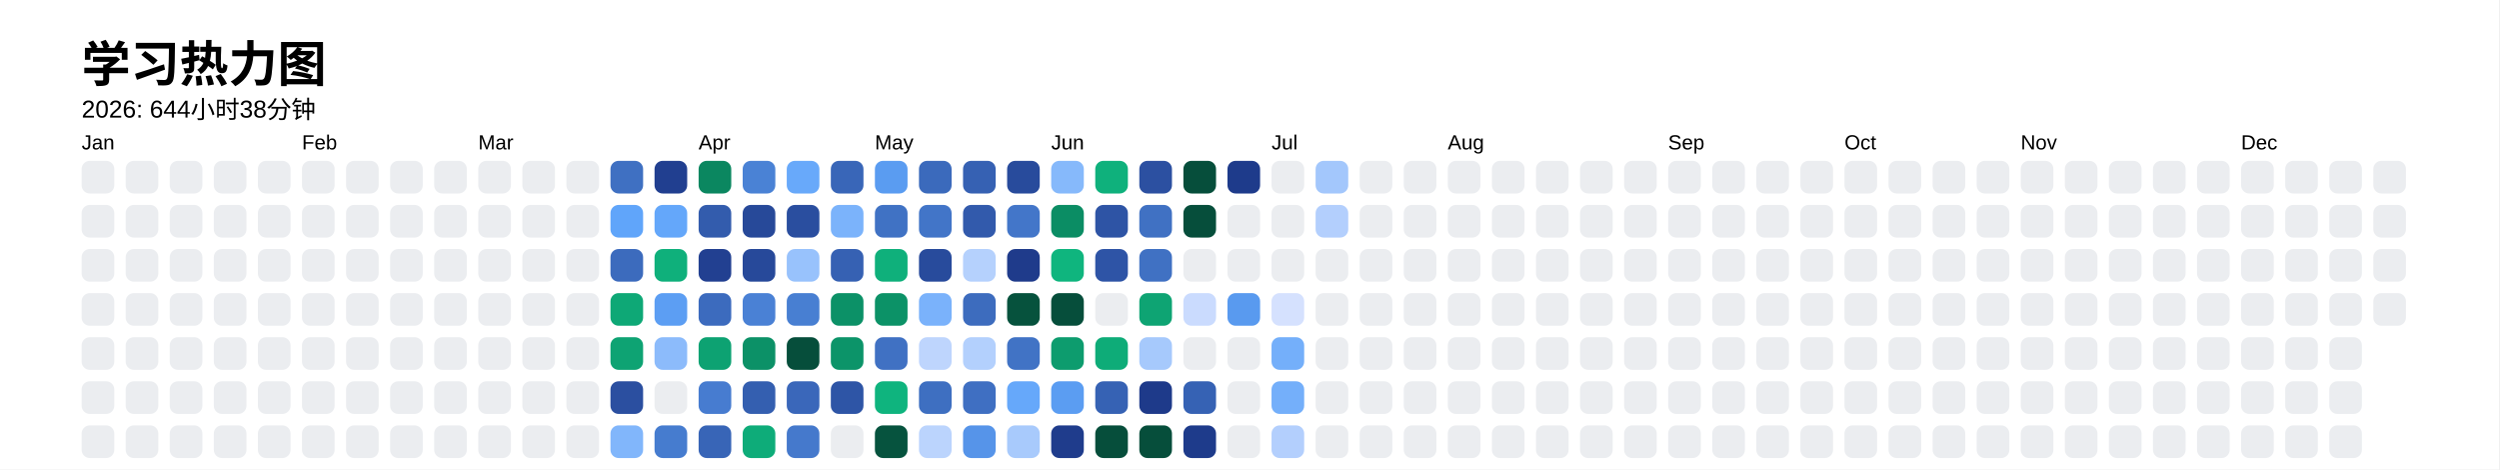
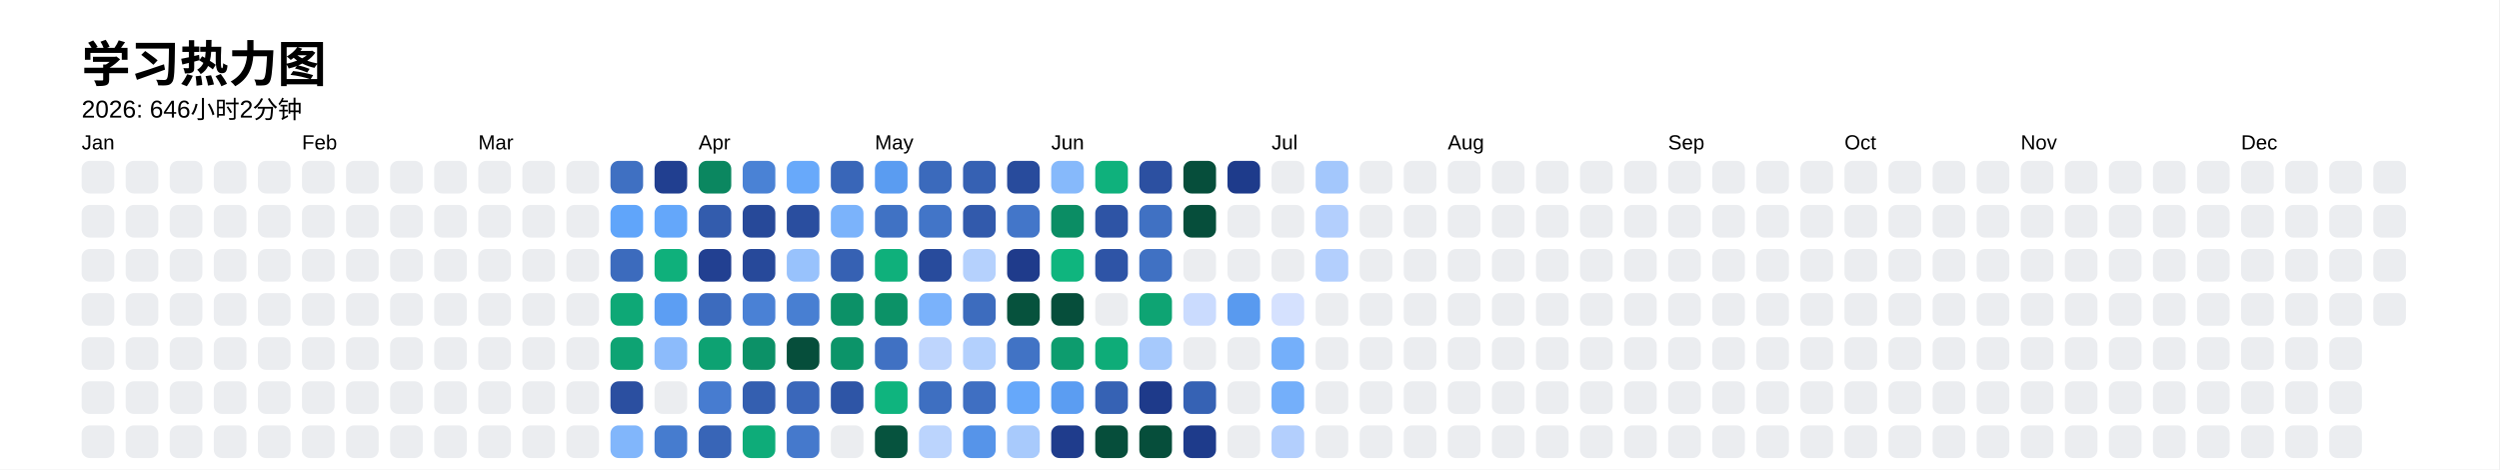
<svg xmlns="http://www.w3.org/2000/svg" style="background-color:white;" baseProfile="full" height="57.5mm" version="1.1" viewBox="0,0,306.2,57.5" width="306.2mm">
  <defs />
  <rect fill="#FFFFFF" height="57.5" width="306.2" x="0" y="0" />
  <text fill="#000000" style="font-size:6px; font-family:Arial; font-weight:bold;" x="10" y="10">学习热力图</text>
-   <text fill="#000000" style="font-size:3px; font-family:Arial;" x="10" y="14.4">2026: 644小时38分钟</text>
+   <text fill="#000000" style="font-size:3px; font-family:Arial;" x="10" y="14.4">2026: 646小时2分钟</text>
  <text fill="#000000" style="font-size:2.5px; font-family:Arial" x="10" y="18.3">Jan</text>
  <rect fill="#ebedf0" height="4" rx="1" ry="1" width="4" x="10" y="19.7" />
  <rect fill="#ebedf0" height="4" rx="1" ry="1" width="4" x="10" y="25.1" />
  <rect fill="#ebedf0" height="4" rx="1" ry="1" width="4" x="10" y="30.5" />
  <rect fill="#ebedf0" height="4" rx="1" ry="1" width="4" x="10" y="35.9" />
  <rect fill="#ebedf0" height="4" rx="1" ry="1" width="4" x="10" y="41.3" />
  <rect fill="#ebedf0" height="4" rx="1" ry="1" width="4" x="10" y="46.7" />
  <rect fill="#ebedf0" height="4" rx="1" ry="1" width="4" x="10" y="52.1" />
  <rect fill="#ebedf0" height="4" rx="1" ry="1" width="4" x="15.4" y="19.7" />
  <rect fill="#ebedf0" height="4" rx="1" ry="1" width="4" x="15.4" y="25.1" />
  <rect fill="#ebedf0" height="4" rx="1" ry="1" width="4" x="15.4" y="30.5" />
  <rect fill="#ebedf0" height="4" rx="1" ry="1" width="4" x="15.4" y="35.9" />
  <rect fill="#ebedf0" height="4" rx="1" ry="1" width="4" x="15.4" y="41.3" />
  <rect fill="#ebedf0" height="4" rx="1" ry="1" width="4" x="15.4" y="46.7" />
  <rect fill="#ebedf0" height="4" rx="1" ry="1" width="4" x="15.4" y="52.1" />
  <rect fill="#ebedf0" height="4" rx="1" ry="1" width="4" x="20.8" y="19.7" />
  <rect fill="#ebedf0" height="4" rx="1" ry="1" width="4" x="20.8" y="25.1" />
  <rect fill="#ebedf0" height="4" rx="1" ry="1" width="4" x="20.8" y="30.5" />
  <rect fill="#ebedf0" height="4" rx="1" ry="1" width="4" x="20.8" y="35.9" />
  <rect fill="#ebedf0" height="4" rx="1" ry="1" width="4" x="20.8" y="41.3" />
  <rect fill="#ebedf0" height="4" rx="1" ry="1" width="4" x="20.8" y="46.7" />
  <rect fill="#ebedf0" height="4" rx="1" ry="1" width="4" x="20.8" y="52.1" />
  <rect fill="#ebedf0" height="4" rx="1" ry="1" width="4" x="26.2" y="19.7" />
  <rect fill="#ebedf0" height="4" rx="1" ry="1" width="4" x="26.2" y="25.1" />
  <rect fill="#ebedf0" height="4" rx="1" ry="1" width="4" x="26.2" y="30.5" />
  <rect fill="#ebedf0" height="4" rx="1" ry="1" width="4" x="26.2" y="35.9" />
  <rect fill="#ebedf0" height="4" rx="1" ry="1" width="4" x="26.2" y="41.3" />
  <rect fill="#ebedf0" height="4" rx="1" ry="1" width="4" x="26.2" y="46.7" />
  <rect fill="#ebedf0" height="4" rx="1" ry="1" width="4" x="26.2" y="52.1" />
  <rect fill="#ebedf0" height="4" rx="1" ry="1" width="4" x="31.6" y="19.7" />
  <rect fill="#ebedf0" height="4" rx="1" ry="1" width="4" x="31.6" y="25.1" />
  <rect fill="#ebedf0" height="4" rx="1" ry="1" width="4" x="31.6" y="30.5" />
  <rect fill="#ebedf0" height="4" rx="1" ry="1" width="4" x="31.6" y="35.9" />
  <rect fill="#ebedf0" height="4" rx="1" ry="1" width="4" x="31.6" y="41.3" />
  <rect fill="#ebedf0" height="4" rx="1" ry="1" width="4" x="31.6" y="46.7" />
  <rect fill="#ebedf0" height="4" rx="1" ry="1" width="4" x="31.6" y="52.1" />
  <text fill="#000000" style="font-size:2.5px; font-family:Arial" x="37.0" y="18.3">Feb</text>
  <rect fill="#ebedf0" height="4" rx="1" ry="1" width="4" x="37.0" y="19.7" />
  <rect fill="#ebedf0" height="4" rx="1" ry="1" width="4" x="37.0" y="25.1" />
  <rect fill="#ebedf0" height="4" rx="1" ry="1" width="4" x="37.0" y="30.5" />
  <rect fill="#ebedf0" height="4" rx="1" ry="1" width="4" x="37.0" y="35.9" />
  <rect fill="#ebedf0" height="4" rx="1" ry="1" width="4" x="37.0" y="41.3" />
  <rect fill="#ebedf0" height="4" rx="1" ry="1" width="4" x="37.0" y="46.7" />
  <rect fill="#ebedf0" height="4" rx="1" ry="1" width="4" x="37.0" y="52.1" />
  <rect fill="#ebedf0" height="4" rx="1" ry="1" width="4" x="42.4" y="19.7" />
  <rect fill="#ebedf0" height="4" rx="1" ry="1" width="4" x="42.4" y="25.1" />
  <rect fill="#ebedf0" height="4" rx="1" ry="1" width="4" x="42.4" y="30.5" />
  <rect fill="#ebedf0" height="4" rx="1" ry="1" width="4" x="42.4" y="35.9" />
  <rect fill="#ebedf0" height="4" rx="1" ry="1" width="4" x="42.4" y="41.3" />
  <rect fill="#ebedf0" height="4" rx="1" ry="1" width="4" x="42.4" y="46.7" />
  <rect fill="#ebedf0" height="4" rx="1" ry="1" width="4" x="42.4" y="52.1" />
  <rect fill="#ebedf0" height="4" rx="1" ry="1" width="4" x="47.8" y="19.7" />
  <rect fill="#ebedf0" height="4" rx="1" ry="1" width="4" x="47.8" y="25.1" />
  <rect fill="#ebedf0" height="4" rx="1" ry="1" width="4" x="47.8" y="30.5" />
  <rect fill="#ebedf0" height="4" rx="1" ry="1" width="4" x="47.8" y="35.9" />
  <rect fill="#ebedf0" height="4" rx="1" ry="1" width="4" x="47.8" y="41.3" />
  <rect fill="#ebedf0" height="4" rx="1" ry="1" width="4" x="47.8" y="46.7" />
  <rect fill="#ebedf0" height="4" rx="1" ry="1" width="4" x="47.8" y="52.1" />
  <rect fill="#ebedf0" height="4" rx="1" ry="1" width="4" x="53.2" y="19.7" />
  <rect fill="#ebedf0" height="4" rx="1" ry="1" width="4" x="53.2" y="25.1" />
  <rect fill="#ebedf0" height="4" rx="1" ry="1" width="4" x="53.2" y="30.5" />
  <rect fill="#ebedf0" height="4" rx="1" ry="1" width="4" x="53.2" y="35.9" />
  <rect fill="#ebedf0" height="4" rx="1" ry="1" width="4" x="53.2" y="41.3" />
  <rect fill="#ebedf0" height="4" rx="1" ry="1" width="4" x="53.2" y="46.7" />
  <rect fill="#ebedf0" height="4" rx="1" ry="1" width="4" x="53.2" y="52.1" />
  <text fill="#000000" style="font-size:2.5px; font-family:Arial" x="58.6" y="18.3">Mar</text>
  <rect fill="#ebedf0" height="4" rx="1" ry="1" width="4" x="58.6" y="19.7" />
  <rect fill="#ebedf0" height="4" rx="1" ry="1" width="4" x="58.6" y="25.1" />
  <rect fill="#ebedf0" height="4" rx="1" ry="1" width="4" x="58.6" y="30.5" />
  <rect fill="#ebedf0" height="4" rx="1" ry="1" width="4" x="58.6" y="35.9" />
  <rect fill="#ebedf0" height="4" rx="1" ry="1" width="4" x="58.6" y="41.3" />
  <rect fill="#ebedf0" height="4" rx="1" ry="1" width="4" x="58.6" y="46.7" />
  <rect fill="#ebedf0" height="4" rx="1" ry="1" width="4" x="58.6" y="52.1" />
  <rect fill="#ebedf0" height="4" rx="1" ry="1" width="4" x="64" y="19.7" />
  <rect fill="#ebedf0" height="4" rx="1" ry="1" width="4" x="64" y="25.1" />
  <rect fill="#ebedf0" height="4" rx="1" ry="1" width="4" x="64" y="30.5" />
  <rect fill="#ebedf0" height="4" rx="1" ry="1" width="4" x="64" y="35.9" />
  <rect fill="#ebedf0" height="4" rx="1" ry="1" width="4" x="64" y="41.3" />
  <rect fill="#ebedf0" height="4" rx="1" ry="1" width="4" x="64" y="46.7" />
  <rect fill="#ebedf0" height="4" rx="1" ry="1" width="4" x="64" y="52.1" />
  <rect fill="#ebedf0" height="4" rx="1" ry="1" width="4" x="69.4" y="19.7" />
  <rect fill="#ebedf0" height="4" rx="1" ry="1" width="4" x="69.4" y="25.1" />
  <rect fill="#ebedf0" height="4" rx="1" ry="1" width="4" x="69.4" y="30.5" />
  <rect fill="#ebedf0" height="4" rx="1" ry="1" width="4" x="69.4" y="35.9" />
  <rect fill="#ebedf0" height="4" rx="1" ry="1" width="4" x="69.4" y="41.3" />
  <rect fill="#ebedf0" height="4" rx="1" ry="1" width="4" x="69.4" y="46.7" />
  <rect fill="#ebedf0" height="4" rx="1" ry="1" width="4" x="69.4" y="52.1" />
  <rect fill="#3f70c2" height="4" rx="1" ry="1" width="4" x="74.8" y="19.7" />
  <rect fill="#60a5fa" height="4" rx="1" ry="1" width="4" x="74.8" y="25.1" />
  <rect fill="#3c6bbd" height="4" rx="1" ry="1" width="4" x="74.8" y="30.5" />
  <rect fill="#0ea876" height="4" rx="1" ry="1" width="4" x="74.8" y="35.9" />
  <rect fill="#0ea373" height="4" rx="1" ry="1" width="4" x="74.8" y="41.3" />
  <rect fill="#2b4fa0" height="4" rx="1" ry="1" width="4" x="74.8" y="46.7" />
  <rect fill="#81b6fb" height="4" rx="1" ry="1" width="4" x="74.8" y="52.1" />
  <rect fill="#213f90" height="4" rx="1" ry="1" width="4" x="80.2" y="19.7" />
  <rect fill="#64a7fa" height="4" rx="1" ry="1" width="4" x="80.2" y="25.1" />
  <rect fill="#0fb07b" height="4" rx="1" ry="1" width="4" x="80.2" y="30.5" />
  <rect fill="#5c9ef3" height="4" rx="1" ry="1" width="4" x="80.2" y="35.9" />
  <rect fill="#8cbbfb" height="4" rx="1" ry="1" width="4" x="80.2" y="41.3" />
  <rect fill="#ebedf0" height="4" rx="1" ry="1" width="4" x="80.2" y="46.7" />
  <rect fill="#467ccf" height="4" rx="1" ry="1" width="4" x="80.2" y="52.1" />
  <text fill="#000000" style="font-size:2.5px; font-family:Arial" x="85.6" y="18.3">Apr</text>
  <rect fill="#0b8760" height="4" rx="1" ry="1" width="4" x="85.6" y="19.7" />
  <rect fill="#335cad" height="4" rx="1" ry="1" width="4" x="85.6" y="25.1" />
  <rect fill="#224091" height="4" rx="1" ry="1" width="4" x="85.6" y="30.5" />
  <rect fill="#3c6bbe" height="4" rx="1" ry="1" width="4" x="85.6" y="35.9" />
  <rect fill="#0da272" height="4" rx="1" ry="1" width="4" x="85.6" y="41.3" />
  <rect fill="#477cd0" height="4" rx="1" ry="1" width="4" x="85.6" y="46.7" />
  <rect fill="#3865b7" height="4" rx="1" ry="1" width="4" x="85.6" y="52.1" />
  <rect fill="#4a82d5" height="4" rx="1" ry="1" width="4" x="91" y="19.7" />
  <rect fill="#274999" height="4" rx="1" ry="1" width="4" x="91" y="25.1" />
  <rect fill="#27499a" height="4" rx="1" ry="1" width="4" x="91" y="30.5" />
  <rect fill="#4a81d5" height="4" rx="1" ry="1" width="4" x="91" y="35.9" />
  <rect fill="#0c9167" height="4" rx="1" ry="1" width="4" x="91" y="41.3" />
  <rect fill="#345fb0" height="4" rx="1" ry="1" width="4" x="91" y="46.7" />
  <rect fill="#0eac79" height="4" rx="1" ry="1" width="4" x="91" y="52.1" />
  <rect fill="#68a9fa" height="4" rx="1" ry="1" width="4" x="96.4" y="19.7" />
  <rect fill="#2a4e9f" height="4" rx="1" ry="1" width="4" x="96.4" y="25.1" />
  <rect fill="#98c2fc" height="4" rx="1" ry="1" width="4" x="96.4" y="30.5" />
  <rect fill="#487fd2" height="4" rx="1" ry="1" width="4" x="96.4" y="35.9" />
  <rect fill="#064e3b" height="4" rx="1" ry="1" width="4" x="96.4" y="41.3" />
  <rect fill="#3a67ba" height="4" rx="1" ry="1" width="4" x="96.4" y="46.7" />
  <rect fill="#4579cc" height="4" rx="1" ry="1" width="4" x="96.4" y="52.1" />
  <rect fill="#3966b8" height="4" rx="1" ry="1" width="4" x="101.8" y="19.7" />
  <rect fill="#7bb3fb" height="4" rx="1" ry="1" width="4" x="101.8" y="25.1" />
  <rect fill="#3661b3" height="4" rx="1" ry="1" width="4" x="101.8" y="30.5" />
  <rect fill="#0c9167" height="4" rx="1" ry="1" width="4" x="101.8" y="35.9" />
  <rect fill="#0c9469" height="4" rx="1" ry="1" width="4" x="101.8" y="41.3" />
  <rect fill="#2e55a6" height="4" rx="1" ry="1" width="4" x="101.8" y="46.7" />
  <rect fill="#ebedf0" height="4" rx="1" ry="1" width="4" x="101.8" y="52.1" />
  <text fill="#000000" style="font-size:2.5px; font-family:Arial" x="107.2" y="18.3">May</text>
  <rect fill="#5a9cf1" height="4" rx="1" ry="1" width="4" x="107.2" y="19.7" />
  <rect fill="#4072c4" height="4" rx="1" ry="1" width="4" x="107.2" y="25.1" />
  <rect fill="#0fb07b" height="4" rx="1" ry="1" width="4" x="107.2" y="30.5" />
  <rect fill="#0c9267" height="4" rx="1" ry="1" width="4" x="107.2" y="35.9" />
  <rect fill="#4071c3" height="4" rx="1" ry="1" width="4" x="107.2" y="41.3" />
  <rect fill="#0fb47e" height="4" rx="1" ry="1" width="4" x="107.2" y="46.7" />
  <rect fill="#06533e" height="4" rx="1" ry="1" width="4" x="107.2" y="52.1" />
  <rect fill="#3b6abc" height="4" rx="1" ry="1" width="4" x="112.6" y="19.7" />
  <rect fill="#4275c8" height="4" rx="1" ry="1" width="4" x="112.6" y="25.1" />
  <rect fill="#284b9c" height="4" rx="1" ry="1" width="4" x="112.6" y="30.5" />
  <rect fill="#7ab2fb" height="4" rx="1" ry="1" width="4" x="112.6" y="35.9" />
  <rect fill="#bed5fd" height="4" rx="1" ry="1" width="4" x="112.6" y="41.3" />
  <rect fill="#3e6fc1" height="4" rx="1" ry="1" width="4" x="112.6" y="46.7" />
  <rect fill="#bbd4fd" height="4" rx="1" ry="1" width="4" x="112.6" y="52.1" />
  <rect fill="#3661b3" height="4" rx="1" ry="1" width="4" x="118" y="19.7" />
  <rect fill="#325aac" height="4" rx="1" ry="1" width="4" x="118" y="25.1" />
  <rect fill="#b5d1fd" height="4" rx="1" ry="1" width="4" x="118" y="30.5" />
  <rect fill="#3d6cbe" height="4" rx="1" ry="1" width="4" x="118" y="35.9" />
  <rect fill="#b3d0fd" height="4" rx="1" ry="1" width="4" x="118" y="41.3" />
  <rect fill="#3f6fc2" height="4" rx="1" ry="1" width="4" x="118" y="46.7" />
  <rect fill="#5694e9" height="4" rx="1" ry="1" width="4" x="118" y="52.1" />
  <rect fill="#284b9c" height="4" rx="1" ry="1" width="4" x="123.4" y="19.7" />
  <rect fill="#4376c9" height="4" rx="1" ry="1" width="4" x="123.4" y="25.1" />
  <rect fill="#1f3b8b" height="4" rx="1" ry="1" width="4" x="123.4" y="30.5" />
  <rect fill="#06523d" height="4" rx="1" ry="1" width="4" x="123.4" y="35.9" />
  <rect fill="#4173c5" height="4" rx="1" ry="1" width="4" x="123.4" y="41.3" />
  <rect fill="#66a8fa" height="4" rx="1" ry="1" width="4" x="123.4" y="46.7" />
  <rect fill="#a8cafc" height="4" rx="1" ry="1" width="4" x="123.4" y="52.1" />
  <text fill="#000000" style="font-size:2.5px; font-family:Arial" x="128.8" y="18.3">Jun</text>
  <rect fill="#86b9fb" height="4" rx="1" ry="1" width="4" x="128.8" y="19.7" />
  <rect fill="#0b8d64" height="4" rx="1" ry="1" width="4" x="128.8" y="25.1" />
  <rect fill="#0fb57e" height="4" rx="1" ry="1" width="4" x="128.8" y="30.5" />
  <rect fill="#064e3b" height="4" rx="1" ry="1" width="4" x="128.8" y="35.9" />
  <rect fill="#0d9c6e" height="4" rx="1" ry="1" width="4" x="128.8" y="41.3" />
  <rect fill="#5b9df2" height="4" rx="1" ry="1" width="4" x="128.8" y="46.7" />
  <rect fill="#1f3c8c" height="4" rx="1" ry="1" width="4" x="128.8" y="52.1" />
  <rect fill="#0fb17c" height="4" rx="1" ry="1" width="4" x="134.2" y="19.7" />
  <rect fill="#2e54a5" height="4" rx="1" ry="1" width="4" x="134.2" y="25.1" />
  <rect fill="#2e54a6" height="4" rx="1" ry="1" width="4" x="134.2" y="30.5" />
  <rect fill="#ebedf0" height="4" rx="1" ry="1" width="4" x="134.2" y="35.9" />
  <rect fill="#0eac78" height="4" rx="1" ry="1" width="4" x="134.2" y="41.3" />
  <rect fill="#3662b4" height="4" rx="1" ry="1" width="4" x="134.2" y="46.7" />
  <rect fill="#064e3b" height="4" rx="1" ry="1" width="4" x="134.2" y="52.1" />
  <rect fill="#2c50a1" height="4" rx="1" ry="1" width="4" x="139.6" y="19.7" />
  <rect fill="#4071c3" height="4" rx="1" ry="1" width="4" x="139.6" y="25.1" />
  <rect fill="#4071c3" height="4" rx="1" ry="1" width="4" x="139.6" y="30.5" />
  <rect fill="#0ea473" height="4" rx="1" ry="1" width="4" x="139.6" y="35.9" />
  <rect fill="#a6c9fc" height="4" rx="1" ry="1" width="4" x="139.6" y="41.3" />
  <rect fill="#1e3a8a" height="4" rx="1" ry="1" width="4" x="139.6" y="46.7" />
  <rect fill="#064e3b" height="4" rx="1" ry="1" width="4" x="139.6" y="52.1" />
  <rect fill="#064e3b" height="4" rx="1" ry="1" width="4" x="145" y="19.7" />
  <rect fill="#064e3b" height="4" rx="1" ry="1" width="4" x="145" y="25.1" />
  <rect fill="#ebedf0" height="4" rx="1" ry="1" width="4" x="145" y="30.5" />
  <rect fill="#cadbfe" height="4" rx="1" ry="1" width="4" x="145" y="35.9" />
  <rect fill="#ebedf0" height="4" rx="1" ry="1" width="4" x="145" y="41.3" />
  <rect fill="#3662b4" height="4" rx="1" ry="1" width="4" x="145" y="46.7" />
  <rect fill="#1e3b8b" height="4" rx="1" ry="1" width="4" x="145" y="52.1" />
  <rect fill="#1e3b8b" height="4" rx="1" ry="1" width="4" x="150.4" y="19.7" />
  <rect fill="#ebedf0" height="4" rx="1" ry="1" width="4" x="150.4" y="25.1" />
  <rect fill="#ebedf0" height="4" rx="1" ry="1" width="4" x="150.4" y="30.5" />
  <rect fill="#599aef" height="4" rx="1" ry="1" width="4" x="150.4" y="35.9" />
  <rect fill="#ebedf0" height="4" rx="1" ry="1" width="4" x="150.4" y="41.3" />
  <rect fill="#ebedf0" height="4" rx="1" ry="1" width="4" x="150.4" y="46.7" />
  <rect fill="#ebedf0" height="4" rx="1" ry="1" width="4" x="150.4" y="52.1" />
  <text fill="#000000" style="font-size:2.5px; font-family:Arial" x="155.8" y="18.3">Jul</text>
  <rect fill="#ebedf0" height="4" rx="1" ry="1" width="4" x="155.8" y="19.7" />
  <rect fill="#ebedf0" height="4" rx="1" ry="1" width="4" x="155.8" y="25.1" />
  <rect fill="#ebedf0" height="4" rx="1" ry="1" width="4" x="155.8" y="30.5" />
  <rect fill="#d5e1fe" height="4" rx="1" ry="1" width="4" x="155.8" y="35.9" />
  <rect fill="#74affa" height="4" rx="1" ry="1" width="4" x="155.8" y="41.3" />
  <rect fill="#74affa" height="4" rx="1" ry="1" width="4" x="155.8" y="46.7" />
  <rect fill="#b3cffd" height="4" rx="1" ry="1" width="4" x="155.8" y="52.1" />
  <rect fill="#a3c7fc" height="4" rx="1" ry="1" width="4" x="161.2" y="19.7" />
  <rect fill="#b3cffd" height="4" rx="1" ry="1" width="4" x="161.2" y="25.1" />
-   <rect fill="#ebedf0" height="4" rx="1" ry="1" width="4" x="161.2" y="30.5" />
+   <rect fill="#b3cffd" height="4" rx="1" ry="1" width="4" x="161.2" y="30.5" />
  <rect fill="#ebedf0" height="4" rx="1" ry="1" width="4" x="161.2" y="35.9" />
  <rect fill="#ebedf0" height="4" rx="1" ry="1" width="4" x="161.2" y="41.3" />
  <rect fill="#ebedf0" height="4" rx="1" ry="1" width="4" x="161.2" y="46.7" />
  <rect fill="#ebedf0" height="4" rx="1" ry="1" width="4" x="161.2" y="52.1" />
  <rect fill="#ebedf0" height="4" rx="1" ry="1" width="4" x="166.6" y="19.7" />
  <rect fill="#ebedf0" height="4" rx="1" ry="1" width="4" x="166.6" y="25.1" />
  <rect fill="#ebedf0" height="4" rx="1" ry="1" width="4" x="166.6" y="30.5" />
  <rect fill="#ebedf0" height="4" rx="1" ry="1" width="4" x="166.6" y="35.9" />
  <rect fill="#ebedf0" height="4" rx="1" ry="1" width="4" x="166.6" y="41.3" />
  <rect fill="#ebedf0" height="4" rx="1" ry="1" width="4" x="166.6" y="46.7" />
  <rect fill="#ebedf0" height="4" rx="1" ry="1" width="4" x="166.6" y="52.1" />
  <rect fill="#ebedf0" height="4" rx="1" ry="1" width="4" x="172" y="19.7" />
  <rect fill="#ebedf0" height="4" rx="1" ry="1" width="4" x="172" y="25.1" />
  <rect fill="#ebedf0" height="4" rx="1" ry="1" width="4" x="172" y="30.5" />
  <rect fill="#ebedf0" height="4" rx="1" ry="1" width="4" x="172" y="35.9" />
  <rect fill="#ebedf0" height="4" rx="1" ry="1" width="4" x="172" y="41.3" />
  <rect fill="#ebedf0" height="4" rx="1" ry="1" width="4" x="172" y="46.7" />
  <rect fill="#ebedf0" height="4" rx="1" ry="1" width="4" x="172" y="52.1" />
  <text fill="#000000" style="font-size:2.5px; font-family:Arial" x="177.4" y="18.3">Aug</text>
  <rect fill="#ebedf0" height="4" rx="1" ry="1" width="4" x="177.4" y="19.7" />
  <rect fill="#ebedf0" height="4" rx="1" ry="1" width="4" x="177.4" y="25.1" />
  <rect fill="#ebedf0" height="4" rx="1" ry="1" width="4" x="177.4" y="30.5" />
  <rect fill="#ebedf0" height="4" rx="1" ry="1" width="4" x="177.4" y="35.9" />
  <rect fill="#ebedf0" height="4" rx="1" ry="1" width="4" x="177.4" y="41.3" />
  <rect fill="#ebedf0" height="4" rx="1" ry="1" width="4" x="177.4" y="46.7" />
  <rect fill="#ebedf0" height="4" rx="1" ry="1" width="4" x="177.4" y="52.1" />
  <rect fill="#ebedf0" height="4" rx="1" ry="1" width="4" x="182.8" y="19.7" />
  <rect fill="#ebedf0" height="4" rx="1" ry="1" width="4" x="182.8" y="25.1" />
  <rect fill="#ebedf0" height="4" rx="1" ry="1" width="4" x="182.8" y="30.5" />
  <rect fill="#ebedf0" height="4" rx="1" ry="1" width="4" x="182.8" y="35.9" />
  <rect fill="#ebedf0" height="4" rx="1" ry="1" width="4" x="182.8" y="41.3" />
  <rect fill="#ebedf0" height="4" rx="1" ry="1" width="4" x="182.8" y="46.7" />
  <rect fill="#ebedf0" height="4" rx="1" ry="1" width="4" x="182.8" y="52.1" />
  <rect fill="#ebedf0" height="4" rx="1" ry="1" width="4" x="188.2" y="19.7" />
  <rect fill="#ebedf0" height="4" rx="1" ry="1" width="4" x="188.2" y="25.1" />
  <rect fill="#ebedf0" height="4" rx="1" ry="1" width="4" x="188.2" y="30.5" />
  <rect fill="#ebedf0" height="4" rx="1" ry="1" width="4" x="188.2" y="35.9" />
  <rect fill="#ebedf0" height="4" rx="1" ry="1" width="4" x="188.2" y="41.3" />
  <rect fill="#ebedf0" height="4" rx="1" ry="1" width="4" x="188.2" y="46.7" />
  <rect fill="#ebedf0" height="4" rx="1" ry="1" width="4" x="188.2" y="52.1" />
  <rect fill="#ebedf0" height="4" rx="1" ry="1" width="4" x="193.6" y="19.7" />
  <rect fill="#ebedf0" height="4" rx="1" ry="1" width="4" x="193.6" y="25.1" />
  <rect fill="#ebedf0" height="4" rx="1" ry="1" width="4" x="193.6" y="30.5" />
  <rect fill="#ebedf0" height="4" rx="1" ry="1" width="4" x="193.6" y="35.9" />
  <rect fill="#ebedf0" height="4" rx="1" ry="1" width="4" x="193.6" y="41.3" />
  <rect fill="#ebedf0" height="4" rx="1" ry="1" width="4" x="193.6" y="46.7" />
  <rect fill="#ebedf0" height="4" rx="1" ry="1" width="4" x="193.6" y="52.1" />
  <rect fill="#ebedf0" height="4" rx="1" ry="1" width="4" x="199" y="19.7" />
  <rect fill="#ebedf0" height="4" rx="1" ry="1" width="4" x="199" y="25.1" />
  <rect fill="#ebedf0" height="4" rx="1" ry="1" width="4" x="199" y="30.5" />
  <rect fill="#ebedf0" height="4" rx="1" ry="1" width="4" x="199" y="35.9" />
  <rect fill="#ebedf0" height="4" rx="1" ry="1" width="4" x="199" y="41.3" />
  <rect fill="#ebedf0" height="4" rx="1" ry="1" width="4" x="199" y="46.7" />
  <rect fill="#ebedf0" height="4" rx="1" ry="1" width="4" x="199" y="52.1" />
  <text fill="#000000" style="font-size:2.5px; font-family:Arial" x="204.4" y="18.3">Sep</text>
  <rect fill="#ebedf0" height="4" rx="1" ry="1" width="4" x="204.4" y="19.7" />
  <rect fill="#ebedf0" height="4" rx="1" ry="1" width="4" x="204.4" y="25.1" />
  <rect fill="#ebedf0" height="4" rx="1" ry="1" width="4" x="204.4" y="30.5" />
  <rect fill="#ebedf0" height="4" rx="1" ry="1" width="4" x="204.4" y="35.9" />
  <rect fill="#ebedf0" height="4" rx="1" ry="1" width="4" x="204.4" y="41.3" />
  <rect fill="#ebedf0" height="4" rx="1" ry="1" width="4" x="204.4" y="46.7" />
  <rect fill="#ebedf0" height="4" rx="1" ry="1" width="4" x="204.4" y="52.1" />
  <rect fill="#ebedf0" height="4" rx="1" ry="1" width="4" x="209.8" y="19.7" />
  <rect fill="#ebedf0" height="4" rx="1" ry="1" width="4" x="209.8" y="25.1" />
  <rect fill="#ebedf0" height="4" rx="1" ry="1" width="4" x="209.8" y="30.5" />
  <rect fill="#ebedf0" height="4" rx="1" ry="1" width="4" x="209.8" y="35.9" />
  <rect fill="#ebedf0" height="4" rx="1" ry="1" width="4" x="209.8" y="41.3" />
  <rect fill="#ebedf0" height="4" rx="1" ry="1" width="4" x="209.8" y="46.7" />
  <rect fill="#ebedf0" height="4" rx="1" ry="1" width="4" x="209.8" y="52.1" />
  <rect fill="#ebedf0" height="4" rx="1" ry="1" width="4" x="215.2" y="19.7" />
  <rect fill="#ebedf0" height="4" rx="1" ry="1" width="4" x="215.2" y="25.1" />
  <rect fill="#ebedf0" height="4" rx="1" ry="1" width="4" x="215.2" y="30.5" />
  <rect fill="#ebedf0" height="4" rx="1" ry="1" width="4" x="215.2" y="35.9" />
  <rect fill="#ebedf0" height="4" rx="1" ry="1" width="4" x="215.2" y="41.3" />
  <rect fill="#ebedf0" height="4" rx="1" ry="1" width="4" x="215.2" y="46.7" />
  <rect fill="#ebedf0" height="4" rx="1" ry="1" width="4" x="215.2" y="52.1" />
  <rect fill="#ebedf0" height="4" rx="1" ry="1" width="4" x="220.6" y="19.7" />
  <rect fill="#ebedf0" height="4" rx="1" ry="1" width="4" x="220.6" y="25.1" />
  <rect fill="#ebedf0" height="4" rx="1" ry="1" width="4" x="220.6" y="30.5" />
  <rect fill="#ebedf0" height="4" rx="1" ry="1" width="4" x="220.6" y="35.9" />
  <rect fill="#ebedf0" height="4" rx="1" ry="1" width="4" x="220.6" y="41.3" />
  <rect fill="#ebedf0" height="4" rx="1" ry="1" width="4" x="220.6" y="46.7" />
  <rect fill="#ebedf0" height="4" rx="1" ry="1" width="4" x="220.6" y="52.1" />
  <text fill="#000000" style="font-size:2.5px; font-family:Arial" x="226" y="18.3">Oct</text>
  <rect fill="#ebedf0" height="4" rx="1" ry="1" width="4" x="226" y="19.7" />
  <rect fill="#ebedf0" height="4" rx="1" ry="1" width="4" x="226" y="25.1" />
  <rect fill="#ebedf0" height="4" rx="1" ry="1" width="4" x="226" y="30.5" />
  <rect fill="#ebedf0" height="4" rx="1" ry="1" width="4" x="226" y="35.9" />
  <rect fill="#ebedf0" height="4" rx="1" ry="1" width="4" x="226" y="41.3" />
  <rect fill="#ebedf0" height="4" rx="1" ry="1" width="4" x="226" y="46.7" />
  <rect fill="#ebedf0" height="4" rx="1" ry="1" width="4" x="226" y="52.1" />
  <rect fill="#ebedf0" height="4" rx="1" ry="1" width="4" x="231.4" y="19.7" />
  <rect fill="#ebedf0" height="4" rx="1" ry="1" width="4" x="231.4" y="25.1" />
  <rect fill="#ebedf0" height="4" rx="1" ry="1" width="4" x="231.4" y="30.5" />
  <rect fill="#ebedf0" height="4" rx="1" ry="1" width="4" x="231.4" y="35.9" />
  <rect fill="#ebedf0" height="4" rx="1" ry="1" width="4" x="231.4" y="41.3" />
  <rect fill="#ebedf0" height="4" rx="1" ry="1" width="4" x="231.4" y="46.7" />
  <rect fill="#ebedf0" height="4" rx="1" ry="1" width="4" x="231.4" y="52.1" />
  <rect fill="#ebedf0" height="4" rx="1" ry="1" width="4" x="236.8" y="19.7" />
  <rect fill="#ebedf0" height="4" rx="1" ry="1" width="4" x="236.8" y="25.1" />
  <rect fill="#ebedf0" height="4" rx="1" ry="1" width="4" x="236.8" y="30.5" />
  <rect fill="#ebedf0" height="4" rx="1" ry="1" width="4" x="236.8" y="35.9" />
  <rect fill="#ebedf0" height="4" rx="1" ry="1" width="4" x="236.8" y="41.3" />
  <rect fill="#ebedf0" height="4" rx="1" ry="1" width="4" x="236.8" y="46.7" />
  <rect fill="#ebedf0" height="4" rx="1" ry="1" width="4" x="236.8" y="52.1" />
  <rect fill="#ebedf0" height="4" rx="1" ry="1" width="4" x="242.2" y="19.7" />
  <rect fill="#ebedf0" height="4" rx="1" ry="1" width="4" x="242.2" y="25.1" />
  <rect fill="#ebedf0" height="4" rx="1" ry="1" width="4" x="242.2" y="30.5" />
  <rect fill="#ebedf0" height="4" rx="1" ry="1" width="4" x="242.2" y="35.9" />
  <rect fill="#ebedf0" height="4" rx="1" ry="1" width="4" x="242.2" y="41.3" />
  <rect fill="#ebedf0" height="4" rx="1" ry="1" width="4" x="242.2" y="46.7" />
  <rect fill="#ebedf0" height="4" rx="1" ry="1" width="4" x="242.2" y="52.1" />
  <text fill="#000000" style="font-size:2.5px; font-family:Arial" x="247.6" y="18.3">Nov</text>
  <rect fill="#ebedf0" height="4" rx="1" ry="1" width="4" x="247.6" y="19.7" />
  <rect fill="#ebedf0" height="4" rx="1" ry="1" width="4" x="247.6" y="25.1" />
  <rect fill="#ebedf0" height="4" rx="1" ry="1" width="4" x="247.6" y="30.5" />
  <rect fill="#ebedf0" height="4" rx="1" ry="1" width="4" x="247.6" y="35.9" />
  <rect fill="#ebedf0" height="4" rx="1" ry="1" width="4" x="247.6" y="41.3" />
  <rect fill="#ebedf0" height="4" rx="1" ry="1" width="4" x="247.6" y="46.7" />
  <rect fill="#ebedf0" height="4" rx="1" ry="1" width="4" x="247.6" y="52.1" />
  <rect fill="#ebedf0" height="4" rx="1" ry="1" width="4" x="253" y="19.7" />
  <rect fill="#ebedf0" height="4" rx="1" ry="1" width="4" x="253" y="25.1" />
  <rect fill="#ebedf0" height="4" rx="1" ry="1" width="4" x="253" y="30.5" />
  <rect fill="#ebedf0" height="4" rx="1" ry="1" width="4" x="253" y="35.9" />
  <rect fill="#ebedf0" height="4" rx="1" ry="1" width="4" x="253" y="41.3" />
  <rect fill="#ebedf0" height="4" rx="1" ry="1" width="4" x="253" y="46.7" />
  <rect fill="#ebedf0" height="4" rx="1" ry="1" width="4" x="253" y="52.1" />
  <rect fill="#ebedf0" height="4" rx="1" ry="1" width="4" x="258.4" y="19.7" />
  <rect fill="#ebedf0" height="4" rx="1" ry="1" width="4" x="258.4" y="25.1" />
  <rect fill="#ebedf0" height="4" rx="1" ry="1" width="4" x="258.4" y="30.5" />
  <rect fill="#ebedf0" height="4" rx="1" ry="1" width="4" x="258.4" y="35.9" />
  <rect fill="#ebedf0" height="4" rx="1" ry="1" width="4" x="258.4" y="41.3" />
  <rect fill="#ebedf0" height="4" rx="1" ry="1" width="4" x="258.4" y="46.7" />
  <rect fill="#ebedf0" height="4" rx="1" ry="1" width="4" x="258.4" y="52.1" />
  <rect fill="#ebedf0" height="4" rx="1" ry="1" width="4" x="263.8" y="19.7" />
  <rect fill="#ebedf0" height="4" rx="1" ry="1" width="4" x="263.8" y="25.1" />
  <rect fill="#ebedf0" height="4" rx="1" ry="1" width="4" x="263.8" y="30.5" />
  <rect fill="#ebedf0" height="4" rx="1" ry="1" width="4" x="263.8" y="35.9" />
  <rect fill="#ebedf0" height="4" rx="1" ry="1" width="4" x="263.8" y="41.3" />
  <rect fill="#ebedf0" height="4" rx="1" ry="1" width="4" x="263.8" y="46.7" />
  <rect fill="#ebedf0" height="4" rx="1" ry="1" width="4" x="263.8" y="52.1" />
  <rect fill="#ebedf0" height="4" rx="1" ry="1" width="4" x="269.2" y="19.7" />
  <rect fill="#ebedf0" height="4" rx="1" ry="1" width="4" x="269.2" y="25.1" />
  <rect fill="#ebedf0" height="4" rx="1" ry="1" width="4" x="269.2" y="30.5" />
  <rect fill="#ebedf0" height="4" rx="1" ry="1" width="4" x="269.2" y="35.9" />
  <rect fill="#ebedf0" height="4" rx="1" ry="1" width="4" x="269.2" y="41.3" />
  <rect fill="#ebedf0" height="4" rx="1" ry="1" width="4" x="269.2" y="46.7" />
  <rect fill="#ebedf0" height="4" rx="1" ry="1" width="4" x="269.2" y="52.1" />
  <text fill="#000000" style="font-size:2.5px; font-family:Arial" x="274.6" y="18.3">Dec</text>
  <rect fill="#ebedf0" height="4" rx="1" ry="1" width="4" x="274.6" y="19.7" />
  <rect fill="#ebedf0" height="4" rx="1" ry="1" width="4" x="274.6" y="25.1" />
  <rect fill="#ebedf0" height="4" rx="1" ry="1" width="4" x="274.6" y="30.5" />
  <rect fill="#ebedf0" height="4" rx="1" ry="1" width="4" x="274.6" y="35.9" />
  <rect fill="#ebedf0" height="4" rx="1" ry="1" width="4" x="274.6" y="41.3" />
  <rect fill="#ebedf0" height="4" rx="1" ry="1" width="4" x="274.6" y="46.7" />
  <rect fill="#ebedf0" height="4" rx="1" ry="1" width="4" x="274.6" y="52.1" />
  <rect fill="#ebedf0" height="4" rx="1" ry="1" width="4" x="280" y="19.7" />
  <rect fill="#ebedf0" height="4" rx="1" ry="1" width="4" x="280" y="25.1" />
  <rect fill="#ebedf0" height="4" rx="1" ry="1" width="4" x="280" y="30.5" />
  <rect fill="#ebedf0" height="4" rx="1" ry="1" width="4" x="280" y="35.9" />
  <rect fill="#ebedf0" height="4" rx="1" ry="1" width="4" x="280" y="41.3" />
  <rect fill="#ebedf0" height="4" rx="1" ry="1" width="4" x="280" y="46.7" />
  <rect fill="#ebedf0" height="4" rx="1" ry="1" width="4" x="280" y="52.1" />
  <rect fill="#ebedf0" height="4" rx="1" ry="1" width="4" x="285.4" y="19.7" />
  <rect fill="#ebedf0" height="4" rx="1" ry="1" width="4" x="285.4" y="25.1" />
  <rect fill="#ebedf0" height="4" rx="1" ry="1" width="4" x="285.4" y="30.5" />
  <rect fill="#ebedf0" height="4" rx="1" ry="1" width="4" x="285.4" y="35.9" />
  <rect fill="#ebedf0" height="4" rx="1" ry="1" width="4" x="285.4" y="41.3" />
  <rect fill="#ebedf0" height="4" rx="1" ry="1" width="4" x="285.4" y="46.7" />
  <rect fill="#ebedf0" height="4" rx="1" ry="1" width="4" x="285.4" y="52.1" />
  <rect fill="#ebedf0" height="4" rx="1" ry="1" width="4" x="290.8" y="19.7" />
  <rect fill="#ebedf0" height="4" rx="1" ry="1" width="4" x="290.8" y="25.1" />
  <rect fill="#ebedf0" height="4" rx="1" ry="1" width="4" x="290.8" y="30.5" />
  <rect fill="#ebedf0" height="4" rx="1" ry="1" width="4" x="290.8" y="35.9" />
</svg>
